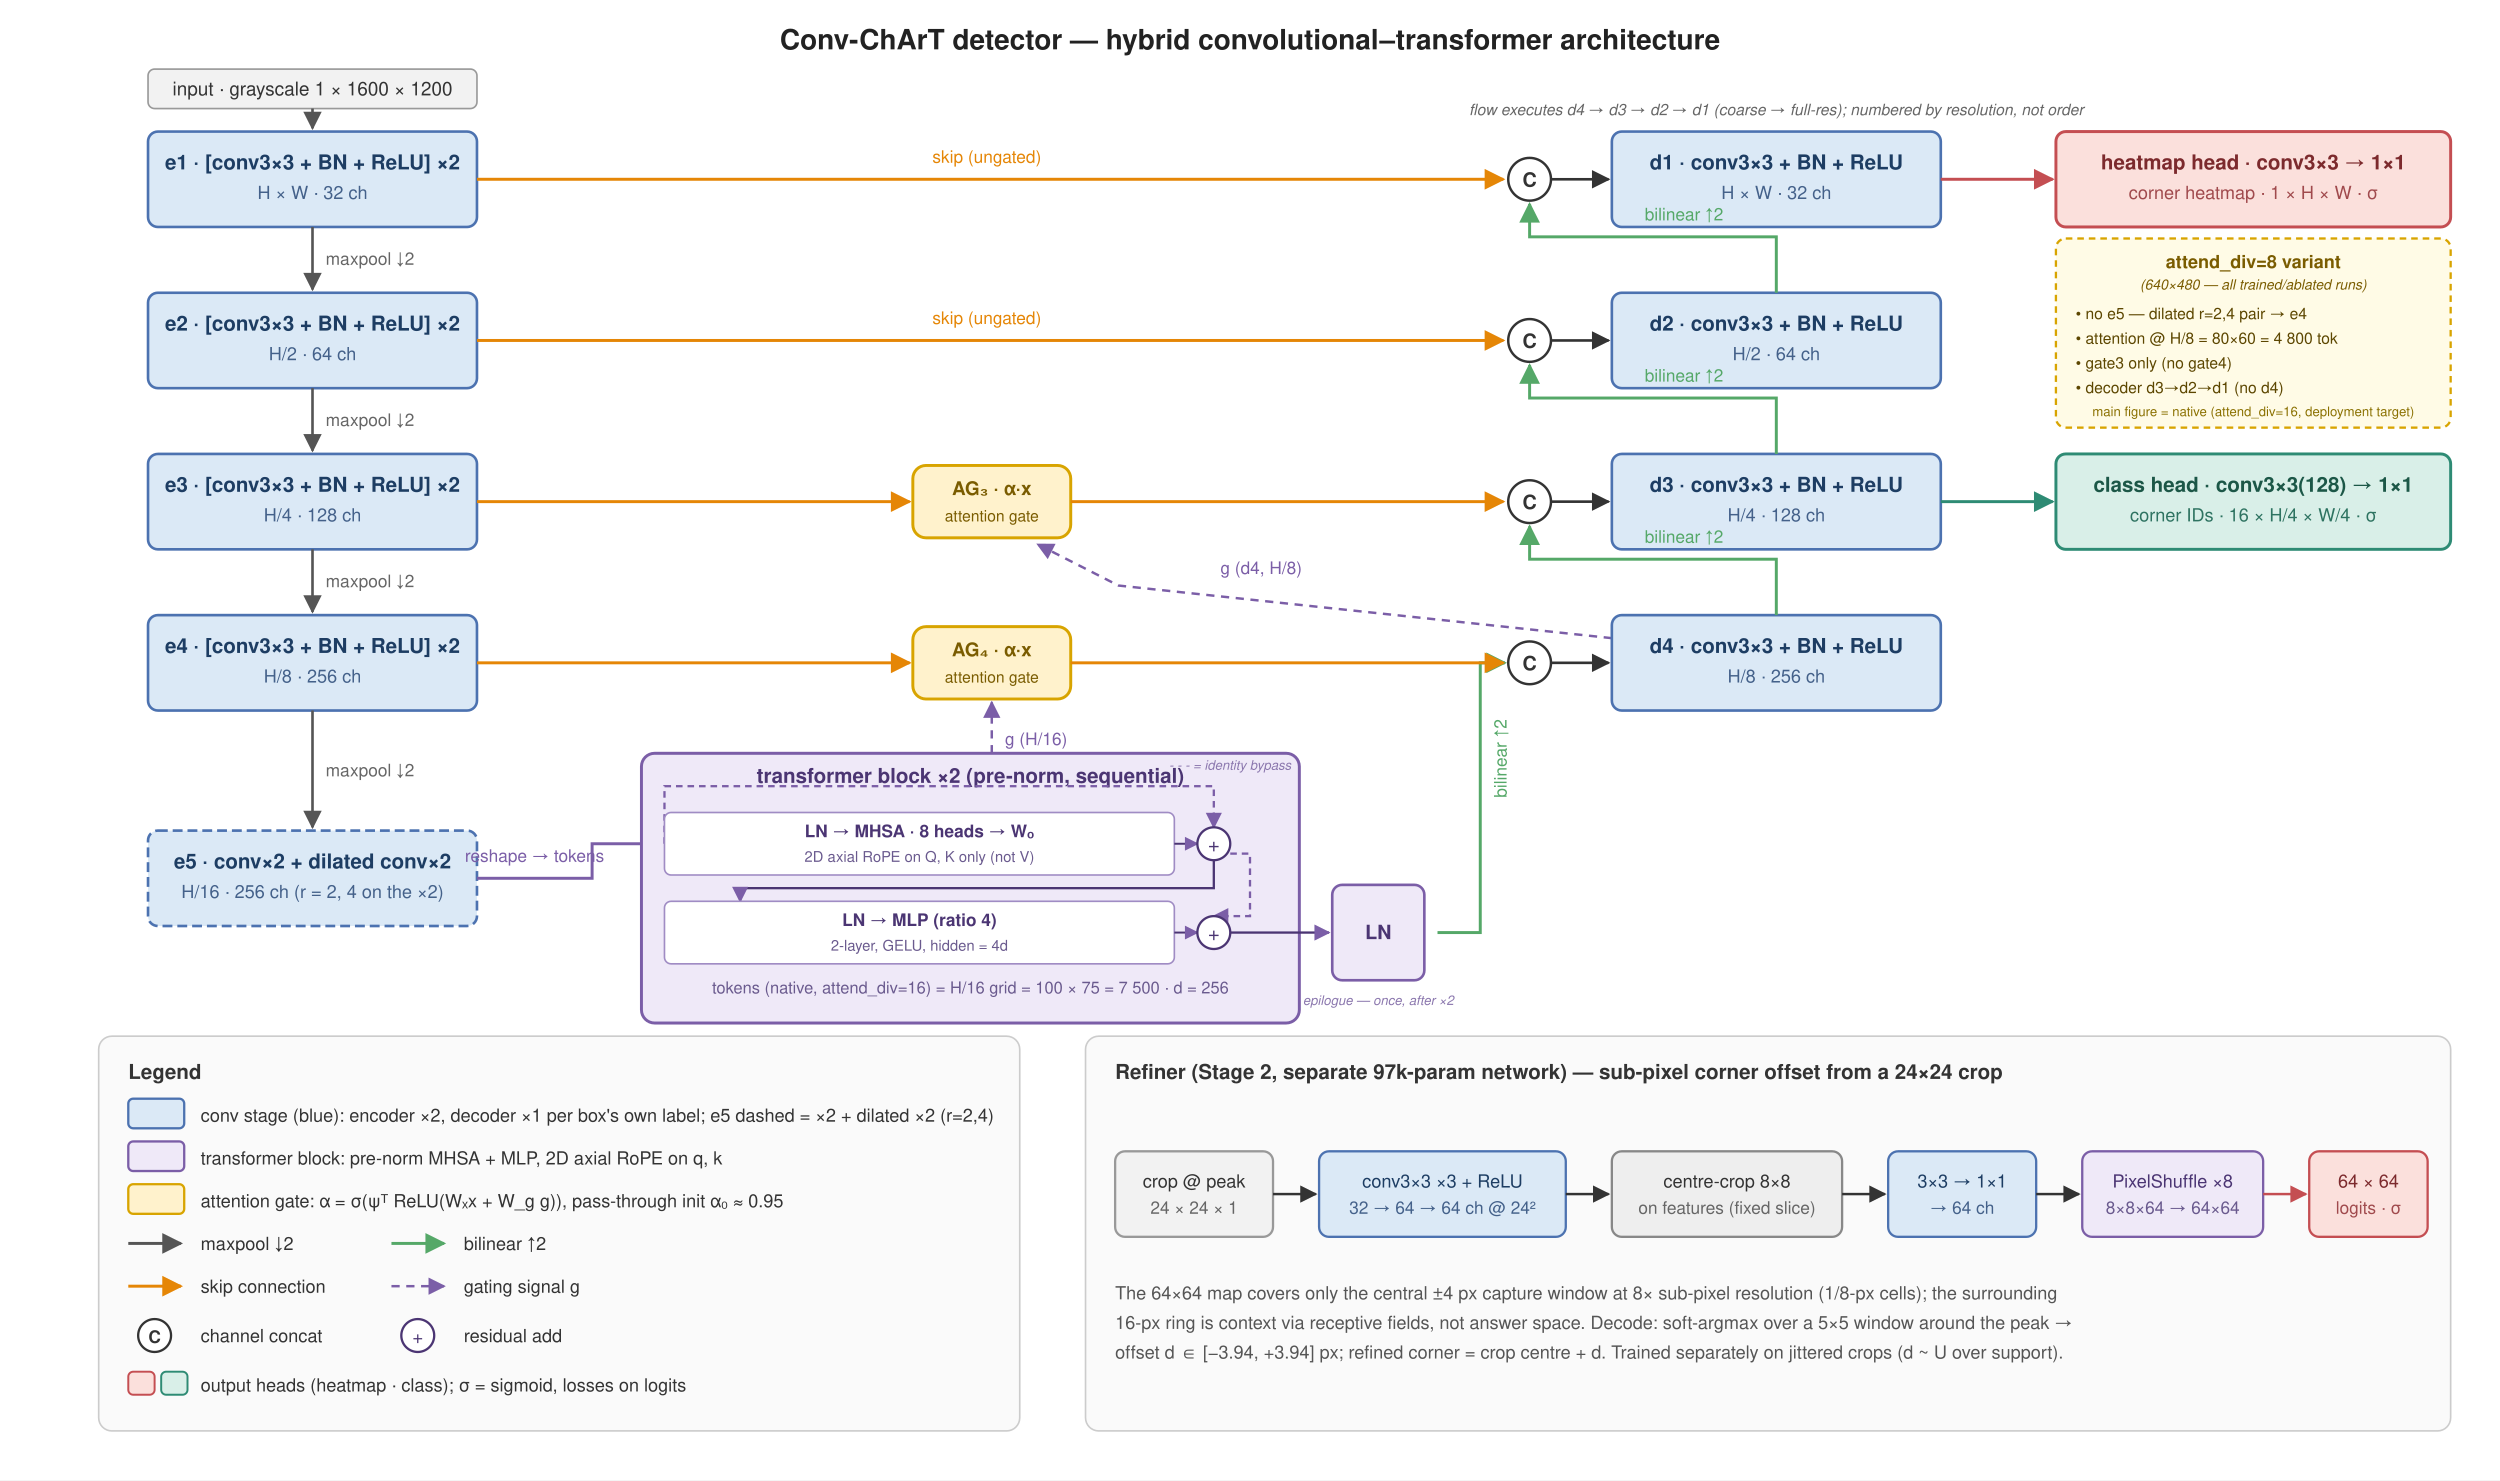
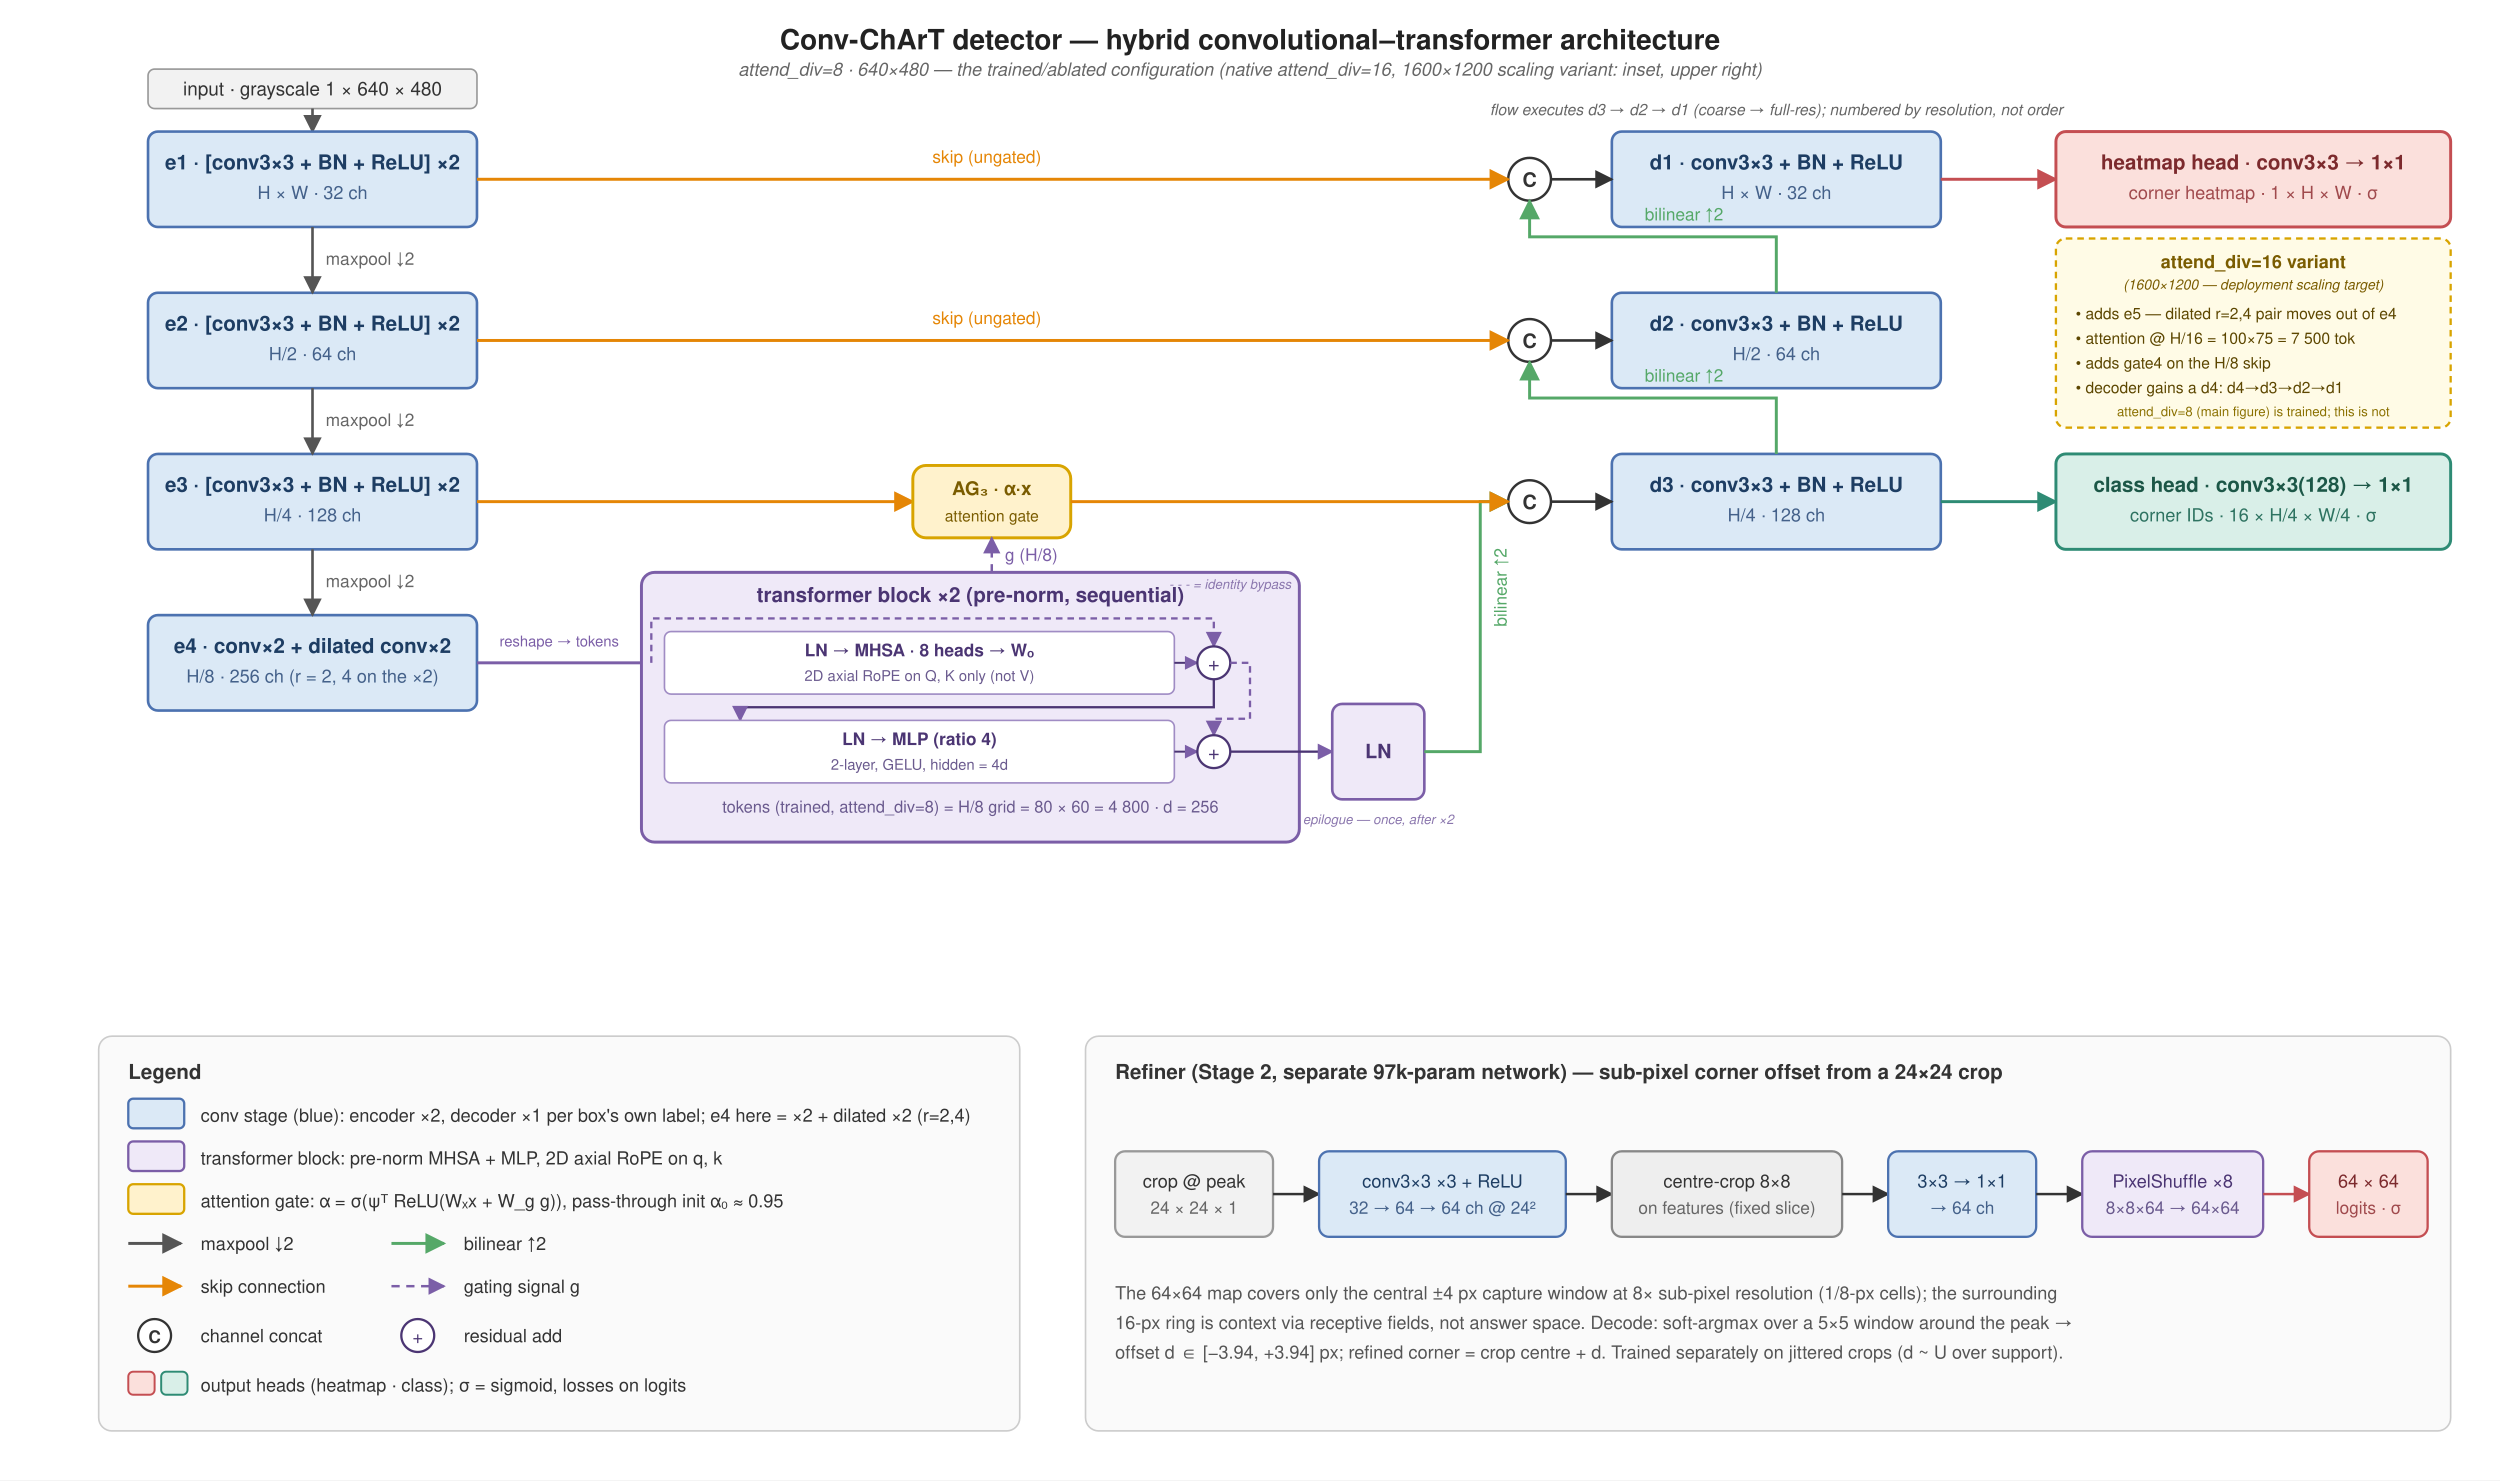
<svg xmlns="http://www.w3.org/2000/svg" width="1520" height="900" viewBox="0 0 1520 900" font-family="Helvetica, Arial, sans-serif">
  <defs>
    <marker id="aGray" viewBox="0 0 10 10" refX="9" refY="5" markerWidth="7" markerHeight="7" orient="auto-start-reverse">
      <path d="M 0 0 L 10 5 L 0 10 z" fill="#555555" />
    </marker>
    <marker id="aGreen" viewBox="0 0 10 10" refX="9" refY="5" markerWidth="7" markerHeight="7" orient="auto-start-reverse">
      <path d="M 0 0 L 10 5 L 0 10 z" fill="#55A868" />
    </marker>
    <marker id="aOrange" viewBox="0 0 10 10" refX="9" refY="5" markerWidth="7" markerHeight="7" orient="auto-start-reverse">
      <path d="M 0 0 L 10 5 L 0 10 z" fill="#E58606" />
    </marker>
    <marker id="aPurple" viewBox="0 0 10 10" refX="9" refY="5" markerWidth="7" markerHeight="7" orient="auto-start-reverse">
      <path d="M 0 0 L 10 5 L 0 10 z" fill="#7B5EA7" />
    </marker>
    <marker id="aRed" viewBox="0 0 10 10" refX="9" refY="5" markerWidth="7" markerHeight="7" orient="auto-start-reverse">
      <path d="M 0 0 L 10 5 L 0 10 z" fill="#C44E52" />
    </marker>
    <marker id="aTeal" viewBox="0 0 10 10" refX="9" refY="5" markerWidth="7" markerHeight="7" orient="auto-start-reverse">
      <path d="M 0 0 L 10 5 L 0 10 z" fill="#2E8B74" />
    </marker>
    <marker id="aDark" viewBox="0 0 10 10" refX="9" refY="5" markerWidth="7" markerHeight="7" orient="auto-start-reverse">
      <path d="M 0 0 L 10 5 L 0 10 z" fill="#333333" />
    </marker>
  </defs>
  <rect x="0" y="0" width="1520" height="900" fill="#ffffff" />
  <text x="760" y="30" text-anchor="middle" font-size="17" fill="#222222" font-weight="bold">Conv-ChArT detector — hybrid convolutional–transformer architecture</text>
+   <text x="760" y="46" text-anchor="middle" font-size="11" fill="#666666" font-style="italic">attend_div=8 · 640×480 — the trained/ablated configuration (native attend_div=16, 1600×1200 scaling variant: inset, upper right)</text>
  <rect x="90" y="42" width="200" height="24" rx="4" fill="#f2f2f2" stroke="#999999" />
-   <text x="190" y="58" text-anchor="middle" font-size="11.5" fill="#333333">input · grayscale 1 × 1600 × 1200</text>
-   <line x1="190" y1="66" x2="190" y2="78" stroke="#555555" stroke-width="1.6" marker-end="url(#aGray)" />
+   <text x="190" y="58" text-anchor="middle" font-size="11.5" fill="#333333">input · grayscale 1 × 640 × 480</text>
+   <line x1="190" y1="66" x2="190" y2="80" stroke="#555555" stroke-width="1.6" marker-end="url(#aGray)" />
  <g stroke="#4C72B0" fill="#dbe9f6" stroke-width="1.6">
    <rect x="90" y="80" width="200" height="58" rx="6" />
    <rect x="90" y="178" width="200" height="58" rx="6" />
    <rect x="90" y="276" width="200" height="58" rx="6" />
    <rect x="90" y="374" width="200" height="58" rx="6" />
-     <rect x="90" y="505" width="200" height="58" rx="6" stroke-dasharray="6 3" />
  </g>
  <g font-size="12.5" fill="#1d3d63" text-anchor="middle">
    <text x="190" y="103" font-weight="bold">e1 · [conv3×3 + BN + ReLU] ×2</text>
    <text x="190" y="121" font-size="11" fill="#44618a">H × W · 32 ch</text>
    <text x="190" y="201" font-weight="bold">e2 · [conv3×3 + BN + ReLU] ×2</text>
    <text x="190" y="219" font-size="11" fill="#44618a">H/2 · 64 ch</text>
    <text x="190" y="299" font-weight="bold">e3 · [conv3×3 + BN + ReLU] ×2</text>
    <text x="190" y="317" font-size="11" fill="#44618a">H/4 · 128 ch</text>
-     <text x="190" y="397" font-weight="bold">e4 · [conv3×3 + BN + ReLU] ×2</text>
-     <text x="190" y="415" font-size="11" fill="#44618a">H/8 · 256 ch</text>
-     <text x="190" y="528" font-weight="bold">e5 · conv×2 + dilated conv×2</text>
-     <text x="190" y="546" font-size="11" fill="#44618a">H/16 · 256 ch (r = 2, 4 on the ×2)</text>
+     <text x="190" y="397" font-weight="bold">e4 · conv×2 + dilated conv×2</text>
+     <text x="190" y="415" font-size="11" fill="#44618a">H/8 · 256 ch (r = 2, 4 on the ×2)</text>
  </g>
  <g stroke="#555555" stroke-width="1.6">
-     <line x1="190" y1="138" x2="190" y2="176" marker-end="url(#aGray)" />
-     <line x1="190" y1="236" x2="190" y2="274" marker-end="url(#aGray)" />
-     <line x1="190" y1="334" x2="190" y2="372" marker-end="url(#aGray)" />
-     <line x1="190" y1="432" x2="190" y2="503" marker-end="url(#aGray)" />
+     <line x1="190" y1="138" x2="190" y2="178" marker-end="url(#aGray)" />
+     <line x1="190" y1="236" x2="190" y2="276" marker-end="url(#aGray)" />
+     <line x1="190" y1="334" x2="190" y2="374" marker-end="url(#aGray)" />
  </g>
  <g font-size="10.5" fill="#666666">
    <text x="198" y="161">maxpool ↓2</text>
    <text x="198" y="259">maxpool ↓2</text>
    <text x="198" y="357">maxpool ↓2</text>
-     <text x="198" y="472">maxpool ↓2</text>
-   </g>
-   <polyline points="290,534 360,534 360,513 404,513" fill="none" stroke="#7B5EA7" stroke-width="1.8" marker-end="url(#aPurple)" />
-   <text x="325" y="524" text-anchor="middle" font-size="10.5" fill="#7B5EA7">reshape → tokens</text>
-   <circle cx="404" cy="513" r="2.5" fill="#7B5EA7" />
-   <rect x="390" y="458" width="400" height="164" rx="8" fill="#efe9f8" stroke="#7B5EA7" stroke-width="1.8" />
-   <text x="590" y="476" text-anchor="middle" font-size="12.5" fill="#4b3573" font-weight="bold">transformer block ×2 (pre-norm, sequential)</text>
-   <text x="785" y="468" text-anchor="end" font-size="8" fill="#8a76ad" font-style="italic">- - - = identity bypass</text>
-   <polyline points="404,513 404,478 738,478 738,503" fill="none" stroke="#7B5EA7" stroke-width="1.4" stroke-dasharray="4 3" marker-end="url(#aPurple)" />
-   <rect x="404" y="494" width="310" height="38" rx="4" fill="#ffffff" stroke="#a08cc4" stroke-width="1" />
-   <text x="559" y="509" text-anchor="middle" font-size="10.5" fill="#4b3573" font-weight="bold">LN → MHSA · 8 heads → Wₒ</text>
-   <text x="559" y="524" text-anchor="middle" font-size="9" fill="#6a5a8e">2D axial RoPE on Q, K only (not V)</text>
-   <line x1="714" y1="513" x2="728" y2="513" stroke="#4b3573" stroke-width="1.2" marker-end="url(#aPurple)" />
-   <circle cx="738" cy="513" r="10" fill="#ffffff" stroke="#4b3573" stroke-width="1.4" />
-   <text x="738" y="517.5" text-anchor="middle" font-size="12" fill="#4b3573">+</text>
-   <polyline points="738,523 738,540 450,540 450,548" fill="none" stroke="#4b3573" stroke-width="1.4" marker-end="url(#aPurple)" />
-   <polyline points="748,519 760,519 760,557 738,557" fill="none" stroke="#7B5EA7" stroke-width="1.4" stroke-dasharray="4 3" marker-end="url(#aPurple)" />
-   <rect x="404" y="548" width="310" height="38" rx="4" fill="#ffffff" stroke="#a08cc4" stroke-width="1" />
-   <text x="559" y="563" text-anchor="middle" font-size="10.5" fill="#4b3573" font-weight="bold">LN → MLP (ratio 4)</text>
-   <text x="559" y="578" text-anchor="middle" font-size="9" fill="#6a5a8e">2-layer, GELU, hidden = 4d</text>
-   <line x1="714" y1="567" x2="728" y2="567" stroke="#4b3573" stroke-width="1.2" marker-end="url(#aPurple)" />
-   <circle cx="738" cy="567" r="10" fill="#ffffff" stroke="#4b3573" stroke-width="1.4" />
-   <text x="738" y="571.5" text-anchor="middle" font-size="12" fill="#4b3573">+</text>
-   <text x="590" y="604" text-anchor="middle" font-size="10" fill="#6a5a8e">tokens (native, attend_div=16) = H/16 grid = 100 × 75 = 7 500 · d = 256</text>
-   <line x1="748" y1="567" x2="808" y2="567" stroke="#4b3573" stroke-width="1.4" marker-end="url(#aPurple)" />
-   <rect x="810" y="538" width="56" height="58" rx="6" fill="#efe9f8" stroke="#7B5EA7" stroke-width="1.6" />
-   <text x="838" y="571" text-anchor="middle" font-size="12" fill="#4b3573" font-weight="bold">LN</text>
-   <text x="838" y="611" text-anchor="middle" font-size="8" fill="#8a76ad" font-style="italic">epilogue — once, after ×2</text>
-   <polyline points="874,567 900,567 900,403 915,403" fill="none" stroke="#55A868" stroke-width="1.8" marker-end="url(#aGreen)" />
-   <text x="916" y="485" font-size="10.5" fill="#55A868" transform="rotate(-90 916 485)">bilinear ↑2</text>
+   </g>
+   <line x1="290" y1="403" x2="404" y2="403" stroke="#7B5EA7" stroke-width="1.8" marker-end="url(#aPurple)" />
+   <text x="340" y="393" text-anchor="middle" font-size="9" fill="#7B5EA7">reshape → tokens</text>
+   <circle cx="396" cy="403" r="2.5" fill="#7B5EA7" />
+   <rect x="390" y="348" width="400" height="164" rx="8" fill="#efe9f8" stroke="#7B5EA7" stroke-width="1.8" />
+   <text x="590" y="366" text-anchor="middle" font-size="12.5" fill="#4b3573" font-weight="bold">transformer block ×2 (pre-norm, sequential)</text>
+   <text x="785" y="358" text-anchor="end" font-size="8" fill="#8a76ad" font-style="italic">- - - = identity bypass</text>
+   <polyline points="396,403 396,376 738,376 738,393" fill="none" stroke="#7B5EA7" stroke-width="1.4" stroke-dasharray="4 3" marker-end="url(#aPurple)" />
+   <rect x="404" y="384" width="310" height="38" rx="4" fill="#ffffff" stroke="#a08cc4" stroke-width="1" />
+   <text x="559" y="399" text-anchor="middle" font-size="10.5" fill="#4b3573" font-weight="bold">LN → MHSA · 8 heads → Wₒ</text>
+   <text x="559" y="414" text-anchor="middle" font-size="9" fill="#6a5a8e">2D axial RoPE on Q, K only (not V)</text>
+   <line x1="714" y1="403" x2="728" y2="403" stroke="#4b3573" stroke-width="1.2" marker-end="url(#aPurple)" />
+   <circle cx="738" cy="403" r="10" fill="#ffffff" stroke="#4b3573" stroke-width="1.4" />
+   <text x="738" y="407.5" text-anchor="middle" font-size="12" fill="#4b3573">+</text>
+   <polyline points="738,413 738,430 450,430 450,438" fill="none" stroke="#4b3573" stroke-width="1.4" marker-end="url(#aPurple)" />
+   <polyline points="748,403 760,403 760,437 738,437 738,447" fill="none" stroke="#7B5EA7" stroke-width="1.4" stroke-dasharray="4 3" marker-end="url(#aPurple)" />
+   <rect x="404" y="438" width="310" height="38" rx="4" fill="#ffffff" stroke="#a08cc4" stroke-width="1" />
+   <text x="559" y="453" text-anchor="middle" font-size="10.5" fill="#4b3573" font-weight="bold">LN → MLP (ratio 4)</text>
+   <text x="559" y="468" text-anchor="middle" font-size="9" fill="#6a5a8e">2-layer, GELU, hidden = 4d</text>
+   <line x1="714" y1="457" x2="728" y2="457" stroke="#4b3573" stroke-width="1.2" marker-end="url(#aPurple)" />
+   <circle cx="738" cy="457" r="10" fill="#ffffff" stroke="#4b3573" stroke-width="1.4" />
+   <text x="738" y="461.5" text-anchor="middle" font-size="12" fill="#4b3573">+</text>
+   <text x="590" y="494" text-anchor="middle" font-size="10" fill="#6a5a8e">tokens (trained, attend_div=8) = H/8 grid = 80 × 60 = 4 800 · d = 256</text>
+   <line x1="748" y1="457" x2="810" y2="457" stroke="#4b3573" stroke-width="1.4" marker-end="url(#aPurple)" />
+   <rect x="810" y="428" width="56" height="58" rx="6" fill="#efe9f8" stroke="#7B5EA7" stroke-width="1.6" />
+   <text x="838" y="461" text-anchor="middle" font-size="12" fill="#4b3573" font-weight="bold">LN</text>
+   <text x="838" y="501" text-anchor="middle" font-size="8" fill="#8a76ad" font-style="italic">epilogue — once, after ×2</text>
+   <polyline points="866,457 900,457 900,305 917,305" fill="none" stroke="#55A868" stroke-width="1.8" marker-end="url(#aGreen)" />
+   <text x="916" y="381" font-size="10.5" fill="#55A868" transform="rotate(-90 916 381)">bilinear ↑2</text>
  <g fill="#ffffff" stroke="#333333" stroke-width="1.5">
    <circle cx="930" cy="109" r="13" />
    <circle cx="930" cy="207" r="13" />
    <circle cx="930" cy="305" r="13" />
-     <circle cx="930" cy="403" r="13" />
  </g>
  <g font-size="12" fill="#333333" text-anchor="middle" font-weight="bold">
    <text x="930" y="113.5">C</text>
    <text x="930" y="211.5">C</text>
    <text x="930" y="309.5">C</text>
-     <text x="930" y="407.5">C</text>
-   </g>
-   <line x1="290" y1="109" x2="914" y2="109" stroke="#E58606" stroke-width="1.8" marker-end="url(#aOrange)" />
-   <line x1="290" y1="207" x2="914" y2="207" stroke="#E58606" stroke-width="1.8" marker-end="url(#aOrange)" />
+   </g>
+   <line x1="290" y1="109" x2="917" y2="109" stroke="#E58606" stroke-width="1.8" marker-end="url(#aOrange)" />
+   <line x1="290" y1="207" x2="917" y2="207" stroke="#E58606" stroke-width="1.8" marker-end="url(#aOrange)" />
  <text x="600" y="99" text-anchor="middle" font-size="10.5" fill="#E58606">skip (ungated)</text>
  <text x="600" y="197" text-anchor="middle" font-size="10.5" fill="#E58606">skip (ungated)</text>
-   <line x1="290" y1="305" x2="553" y2="305" stroke="#E58606" stroke-width="1.8" marker-end="url(#aOrange)" />
+   <line x1="290" y1="305" x2="555" y2="305" stroke="#E58606" stroke-width="1.8" marker-end="url(#aOrange)" />
  <rect x="555" y="283" width="96" height="44" rx="8" fill="#fff2cc" stroke="#D8A400" stroke-width="1.8" />
  <text x="603" y="301" text-anchor="middle" font-size="11.5" fill="#7a5c00" font-weight="bold">AG₃ · α·x</text>
  <text x="603" y="317" text-anchor="middle" font-size="9.5" fill="#7a5c00">attention gate</text>
-   <line x1="651" y1="305" x2="914" y2="305" stroke="#E58606" stroke-width="1.8" marker-end="url(#aOrange)" />
-   <line x1="290" y1="403" x2="553" y2="403" stroke="#E58606" stroke-width="1.8" marker-end="url(#aOrange)" />
-   <rect x="555" y="381" width="96" height="44" rx="8" fill="#fff2cc" stroke="#D8A400" stroke-width="1.8" />
-   <text x="603" y="399" text-anchor="middle" font-size="11.5" fill="#7a5c00" font-weight="bold">AG₄ · α·x</text>
-   <text x="603" y="415" text-anchor="middle" font-size="9.5" fill="#7a5c00">attention gate</text>
-   <line x1="651" y1="403" x2="914" y2="403" stroke="#E58606" stroke-width="1.8" marker-end="url(#aOrange)" />
-   <polyline points="603,458 603,427" fill="none" stroke="#7B5EA7" stroke-width="1.5" stroke-dasharray="5 4" marker-end="url(#aPurple)" />
-   <text x="611" y="453" font-size="10.5" fill="#7B5EA7">g (H/16)</text>
-   <polyline points="980,388 680,356 631,331" fill="none" stroke="#7B5EA7" stroke-width="1.5" stroke-dasharray="5 4" marker-end="url(#aPurple)" />
-   <text x="742" y="349" font-size="10.5" fill="#7B5EA7">g (d4, H/8)</text>
-   <text x="1080" y="70" text-anchor="middle" font-size="9.5" fill="#666666" font-style="italic">flow executes d4 → d3 → d2 → d1 (coarse → full-res); numbered by resolution, not order</text>
+   <line x1="651" y1="305" x2="917" y2="305" stroke="#E58606" stroke-width="1.8" marker-end="url(#aOrange)" />
+   <polyline points="603,348 603,327" fill="none" stroke="#7B5EA7" stroke-width="1.5" stroke-dasharray="5 4" marker-end="url(#aPurple)" />
+   <text x="611" y="341" font-size="10.5" fill="#7B5EA7">g (H/8)</text>
+   <text x="1080" y="70" text-anchor="middle" font-size="9.5" fill="#666666" font-style="italic">flow executes d3 → d2 → d1 (coarse → full-res); numbered by resolution, not order</text>
  <g stroke="#4C72B0" fill="#dbe9f6" stroke-width="1.6">
    <rect x="980" y="80" width="200" height="58" rx="6" />
    <rect x="980" y="178" width="200" height="58" rx="6" />
    <rect x="980" y="276" width="200" height="58" rx="6" />
-     <rect x="980" y="374" width="200" height="58" rx="6" />
  </g>
  <g font-size="12.5" fill="#1d3d63" text-anchor="middle">
    <text x="1080" y="103" font-weight="bold">d1 · conv3×3 + BN + ReLU</text>
    <text x="1080" y="121" font-size="11" fill="#44618a">H × W · 32 ch</text>
    <text x="1080" y="201" font-weight="bold">d2 · conv3×3 + BN + ReLU</text>
    <text x="1080" y="219" font-size="11" fill="#44618a">H/2 · 64 ch</text>
    <text x="1080" y="299" font-weight="bold">d3 · conv3×3 + BN + ReLU</text>
    <text x="1080" y="317" font-size="11" fill="#44618a">H/4 · 128 ch</text>
-     <text x="1080" y="397" font-weight="bold">d4 · conv3×3 + BN + ReLU</text>
-     <text x="1080" y="415" font-size="11" fill="#44618a">H/8 · 256 ch</text>
  </g>
  <g stroke="#333333" stroke-width="1.6">
-     <line x1="943" y1="109" x2="978" y2="109" marker-end="url(#aDark)" />
-     <line x1="943" y1="207" x2="978" y2="207" marker-end="url(#aDark)" />
-     <line x1="943" y1="305" x2="978" y2="305" marker-end="url(#aDark)" />
-     <line x1="943" y1="403" x2="978" y2="403" marker-end="url(#aDark)" />
+     <line x1="943" y1="109" x2="980" y2="109" marker-end="url(#aDark)" />
+     <line x1="943" y1="207" x2="980" y2="207" marker-end="url(#aDark)" />
+     <line x1="943" y1="305" x2="980" y2="305" marker-end="url(#aDark)" />
  </g>
  <g fill="none" stroke="#55A868" stroke-width="1.8">
-     <polyline points="1080,374 1080,340 930,340 930,320" marker-end="url(#aGreen)" />
-     <polyline points="1080,276 1080,242 930,242 930,222" marker-end="url(#aGreen)" />
-     <polyline points="1080,178 1080,144 930,144 930,124" marker-end="url(#aGreen)" />
+     <polyline points="1080,276 1080,242 930,242 930,220" marker-end="url(#aGreen)" />
+     <polyline points="1080,178 1080,144 930,144 930,122" marker-end="url(#aGreen)" />
  </g>
  <g font-size="10.5" fill="#55A868">
-     <text x="1000" y="330">bilinear ↑2</text>
    <text x="1000" y="232">bilinear ↑2</text>
    <text x="1000" y="134">bilinear ↑2</text>
  </g>
-   <line x1="1180" y1="109" x2="1248" y2="109" stroke="#C44E52" stroke-width="1.8" marker-end="url(#aRed)" />
+   <line x1="1180" y1="109" x2="1250" y2="109" stroke="#C44E52" stroke-width="1.8" marker-end="url(#aRed)" />
  <rect x="1250" y="80" width="240" height="58" rx="6" fill="#fbe0dc" stroke="#C44E52" stroke-width="1.8" />
  <text x="1370" y="103" text-anchor="middle" font-size="12.5" fill="#7c2a2d" font-weight="bold">heatmap head · conv3×3 → 1×1</text>
  <text x="1370" y="121" text-anchor="middle" font-size="11" fill="#a04a4d">corner heatmap · 1 × H × W · σ</text>
-   <line x1="1180" y1="305" x2="1248" y2="305" stroke="#2E8B74" stroke-width="1.8" marker-end="url(#aTeal)" />
+   <line x1="1180" y1="305" x2="1250" y2="305" stroke="#2E8B74" stroke-width="1.8" marker-end="url(#aTeal)" />
  <rect x="1250" y="276" width="240" height="58" rx="6" fill="#d9efe8" stroke="#2E8B74" stroke-width="1.8" />
  <text x="1370" y="299" text-anchor="middle" font-size="12.5" fill="#1c5747" font-weight="bold">class head · conv3×3(128) → 1×1</text>
  <text x="1370" y="317" text-anchor="middle" font-size="11" fill="#2e7361">corner IDs · 16 × H/4 × W/4 · σ</text>
  <rect x="1250" y="145" width="240" height="115" rx="6" fill="#fffbe6" stroke="#D8A400" stroke-width="1.4" stroke-dasharray="4 3" />
-   <text x="1370" y="163" text-anchor="middle" font-size="11" fill="#7a5c00" font-weight="bold">attend_div=8 variant</text>
-   <text x="1370" y="176" text-anchor="middle" font-size="8.5" fill="#7a5c00" font-style="italic">(640×480 — all trained/ablated runs)</text>
+   <text x="1370" y="163" text-anchor="middle" font-size="11" fill="#7a5c00" font-weight="bold">attend_div=16 variant</text>
+   <text x="1370" y="176" text-anchor="middle" font-size="8.5" fill="#7a5c00" font-style="italic">(1600×1200 — deployment scaling target)</text>
  <g font-size="9.5" fill="#5c4600">
-     <text x="1262" y="194">• no e5 — dilated r=2,4 pair → e4</text>
-     <text x="1262" y="209">• attention @ H/8 = 80×60 = 4 800 tok</text>
-     <text x="1262" y="224">• gate3 only (no gate4)</text>
-     <text x="1262" y="239">• decoder d3→d2→d1 (no d4)</text>
-   </g>
-   <text x="1370" y="253" text-anchor="middle" font-size="8" fill="#8a7000">main figure = native (attend_div=16, deployment target)</text>
+     <text x="1262" y="194">• adds e5 — dilated r=2,4 pair moves out of e4</text>
+     <text x="1262" y="209">• attention @ H/16 = 100×75 = 7 500 tok</text>
+     <text x="1262" y="224">• adds gate4 on the H/8 skip</text>
+     <text x="1262" y="239">• decoder gains a d4: d4→d3→d2→d1</text>
+   </g>
+   <text x="1370" y="253" text-anchor="middle" font-size="8" fill="#8a7000">attend_div=8 (main figure) is trained; this is not</text>
  <rect x="60" y="630" width="560" height="240" rx="8" fill="#fafafa" stroke="#cccccc" />
  <text x="78" y="656" font-size="12.5" fill="#333333" font-weight="bold">Legend</text>
  <rect x="78" y="668" width="34" height="18" rx="3" fill="#dbe9f6" stroke="#4C72B0" stroke-width="1.4" />
-   <text x="122" y="682" font-size="11" fill="#333333">conv stage (blue): encoder ×2, decoder ×1 per box's own label; e5 dashed = ×2 + dilated ×2 (r=2,4)</text>
+   <text x="122" y="682" font-size="11" fill="#333333">conv stage (blue): encoder ×2, decoder ×1 per box's own label; e4 here = ×2 + dilated ×2 (r=2,4)</text>
  <rect x="78" y="694" width="34" height="18" rx="3" fill="#efe9f8" stroke="#7B5EA7" stroke-width="1.4" />
  <text x="122" y="708" font-size="11" fill="#333333">transformer block: pre-norm MHSA + MLP, 2D axial RoPE on q, k</text>
  <rect x="78" y="720" width="34" height="18" rx="3" fill="#fff2cc" stroke="#D8A400" stroke-width="1.4" />
  <text x="122" y="734" font-size="11" fill="#333333">attention gate: α = σ(ψᵀ ReLU(Wₓx + W_g g)), pass-through init α₀ ≈ 0.95</text>
  <line x1="78" y1="756" x2="110" y2="756" stroke="#555555" stroke-width="1.8" marker-end="url(#aGray)" />
  <text x="122" y="760" font-size="11" fill="#333333">maxpool ↓2</text>
  <line x1="238" y1="756" x2="270" y2="756" stroke="#55A868" stroke-width="1.8" marker-end="url(#aGreen)" />
  <text x="282" y="760" font-size="11" fill="#333333">bilinear ↑2</text>
  <line x1="78" y1="782" x2="110" y2="782" stroke="#E58606" stroke-width="1.8" marker-end="url(#aOrange)" />
  <text x="122" y="786" font-size="11" fill="#333333">skip connection</text>
  <line x1="238" y1="782" x2="270" y2="782" stroke="#7B5EA7" stroke-width="1.5" stroke-dasharray="5 4" marker-end="url(#aPurple)" />
  <text x="282" y="786" font-size="11" fill="#333333">gating signal g</text>
  <circle cx="94" cy="812" r="10" fill="#ffffff" stroke="#333333" stroke-width="1.4" />
  <text x="94" y="816.5" text-anchor="middle" font-size="10.5" fill="#333333" font-weight="bold">C</text>
  <text x="122" y="816" font-size="11" fill="#333333">channel concat</text>
  <circle cx="254" cy="812" r="10" fill="#ffffff" stroke="#4b3573" stroke-width="1.4" />
  <text x="254" y="816.5" text-anchor="middle" font-size="11" fill="#4b3573">+</text>
  <text x="282" y="816" font-size="11" fill="#333333">residual add</text>
  <rect x="78" y="834" width="16" height="14" rx="3" fill="#fbe0dc" stroke="#C44E52" stroke-width="1.2" />
  <rect x="98" y="834" width="16" height="14" rx="3" fill="#d9efe8" stroke="#2E8B74" stroke-width="1.2" />
  <text x="122" y="846" font-size="11" fill="#333333">output heads (heatmap · class); σ = sigmoid, losses on logits</text>
  <rect x="660" y="630" width="830" height="240" rx="8" fill="#fafafa" stroke="#cccccc" />
  <text x="678" y="656" font-size="12.5" fill="#333333" font-weight="bold">Refiner (Stage 2, separate 97k-param network) — sub-pixel corner offset from a 24×24 crop</text>
  <rect x="678" y="700" width="96" height="52" rx="6" fill="#f2f2f2" stroke="#999999" stroke-width="1.4" />
  <text x="726" y="722" text-anchor="middle" font-size="11" fill="#333333">crop @ peak</text>
  <text x="726" y="738" text-anchor="middle" font-size="10.5" fill="#666666">24 × 24 × 1</text>
-   <line x1="774" y1="726" x2="800" y2="726" stroke="#333333" stroke-width="1.5" marker-end="url(#aDark)" />
+   <line x1="774" y1="726" x2="802" y2="726" stroke="#333333" stroke-width="1.5" marker-end="url(#aDark)" />
  <rect x="802" y="700" width="150" height="52" rx="6" fill="#dbe9f6" stroke="#4C72B0" stroke-width="1.4" />
  <text x="877" y="722" text-anchor="middle" font-size="11" fill="#1d3d63">conv3×3 ×3 + ReLU</text>
  <text x="877" y="738" text-anchor="middle" font-size="10.5" fill="#44618a">32 → 64 → 64 ch @ 24²</text>
-   <line x1="952" y1="726" x2="978" y2="726" stroke="#333333" stroke-width="1.5" marker-end="url(#aDark)" />
+   <line x1="952" y1="726" x2="980" y2="726" stroke="#333333" stroke-width="1.5" marker-end="url(#aDark)" />
  <rect x="980" y="700" width="140" height="52" rx="6" fill="#eeeeee" stroke="#888888" stroke-width="1.4" />
  <text x="1050" y="722" text-anchor="middle" font-size="11" fill="#333333">centre-crop 8×8</text>
  <text x="1050" y="738" text-anchor="middle" font-size="10.5" fill="#666666">on features (fixed slice)</text>
-   <line x1="1120" y1="726" x2="1146" y2="726" stroke="#333333" stroke-width="1.5" marker-end="url(#aDark)" />
+   <line x1="1120" y1="726" x2="1148" y2="726" stroke="#333333" stroke-width="1.5" marker-end="url(#aDark)" />
  <rect x="1148" y="700" width="90" height="52" rx="6" fill="#dbe9f6" stroke="#4C72B0" stroke-width="1.4" />
  <text x="1193" y="722" text-anchor="middle" font-size="11" fill="#1d3d63">3×3 → 1×1</text>
  <text x="1193" y="738" text-anchor="middle" font-size="10.5" fill="#44618a">→ 64 ch</text>
-   <line x1="1238" y1="726" x2="1264" y2="726" stroke="#333333" stroke-width="1.5" marker-end="url(#aDark)" />
+   <line x1="1238" y1="726" x2="1266" y2="726" stroke="#333333" stroke-width="1.5" marker-end="url(#aDark)" />
  <rect x="1266" y="700" width="110" height="52" rx="6" fill="#efe9f8" stroke="#7B5EA7" stroke-width="1.4" />
  <text x="1321" y="722" text-anchor="middle" font-size="11" fill="#4b3573">PixelShuffle ×8</text>
  <text x="1321" y="738" text-anchor="middle" font-size="10.5" fill="#6a5a8e">8×8×64 → 64×64</text>
-   <line x1="1376" y1="726" x2="1402" y2="726" stroke="#C44E52" stroke-width="1.5" marker-end="url(#aRed)" />
+   <line x1="1376" y1="726" x2="1404" y2="726" stroke="#C44E52" stroke-width="1.5" marker-end="url(#aRed)" />
  <rect x="1404" y="700" width="72" height="52" rx="6" fill="#fbe0dc" stroke="#C44E52" stroke-width="1.4" />
  <text x="1440" y="722" text-anchor="middle" font-size="11" fill="#7c2a2d">64 × 64</text>
  <text x="1440" y="738" text-anchor="middle" font-size="10.5" fill="#a04a4d">logits · σ</text>
  <text x="678" y="790" font-size="11" fill="#555555">The 64×64 map covers only the central ±4 px capture window at 8× sub-pixel resolution (1/8-px cells); the surrounding</text>
  <text x="678" y="808" font-size="11" fill="#555555">16-px ring is context via receptive fields, not answer space. Decode: soft-argmax over a 5×5 window around the peak →</text>
  <text x="678" y="826" font-size="11" fill="#555555">offset d ∈ [−3.94, +3.94] px; refined corner = crop centre + d. Trained separately on jittered crops (d ~ U over support).</text>
</svg>
